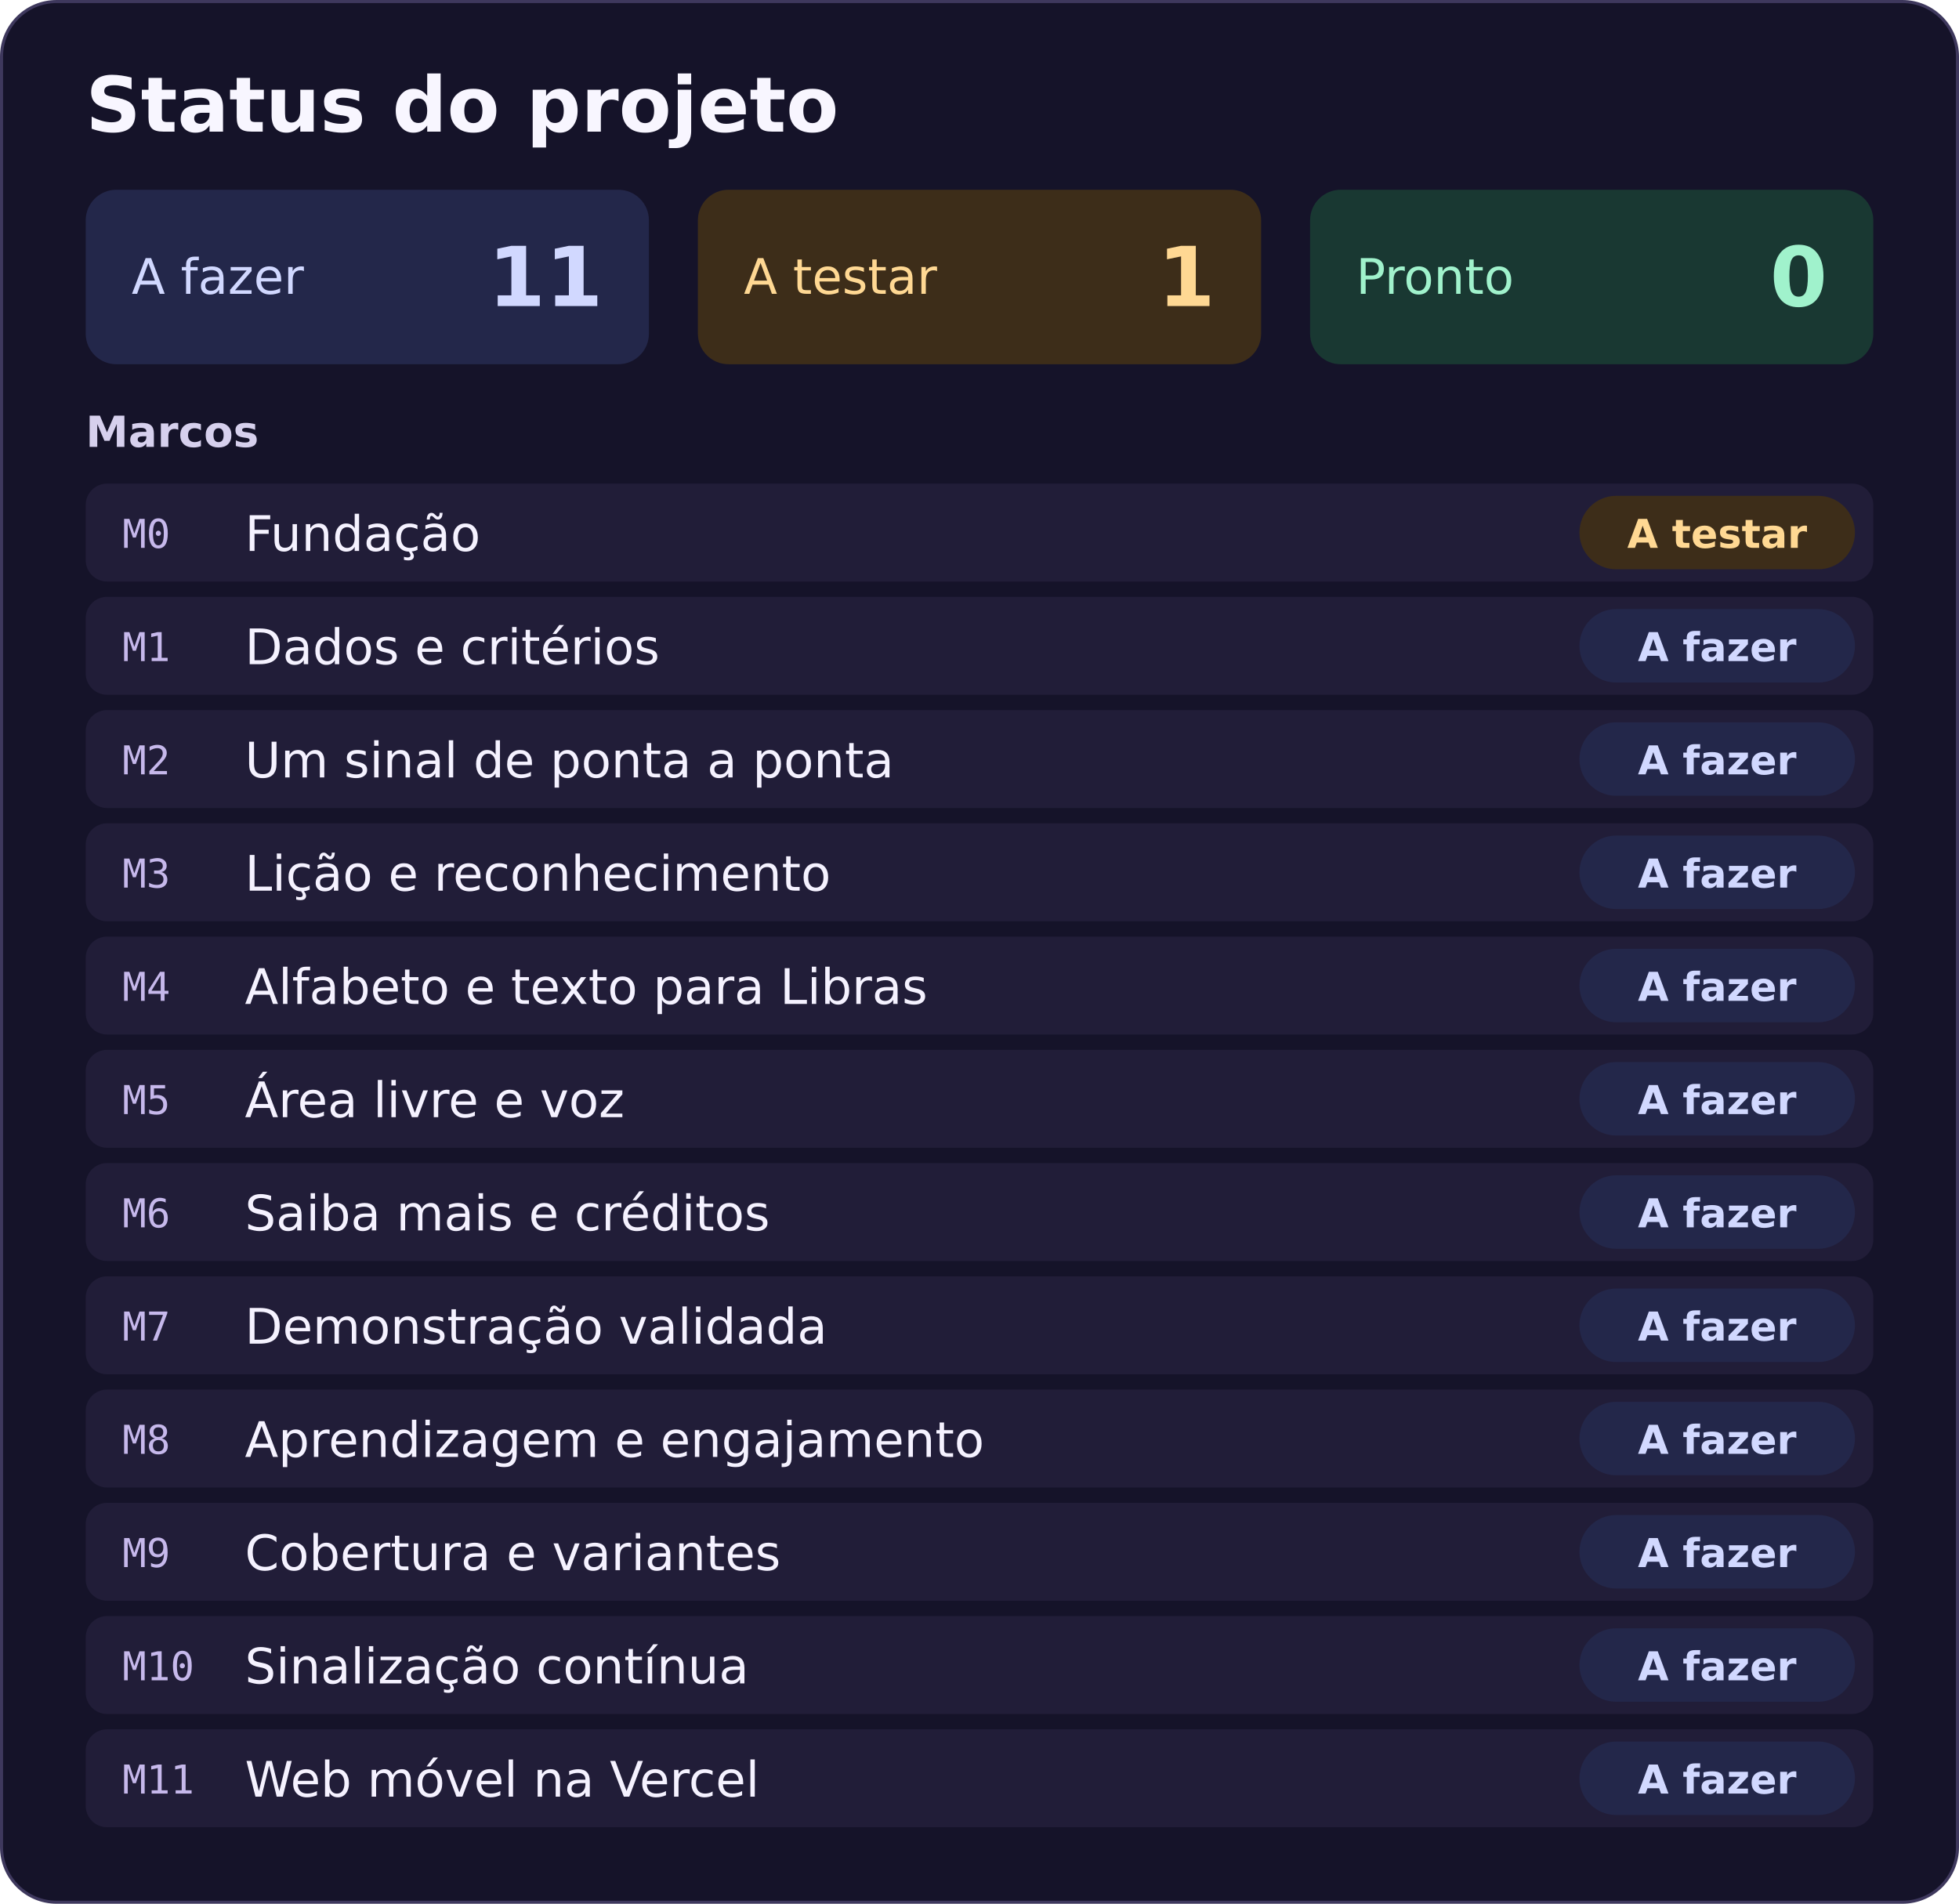
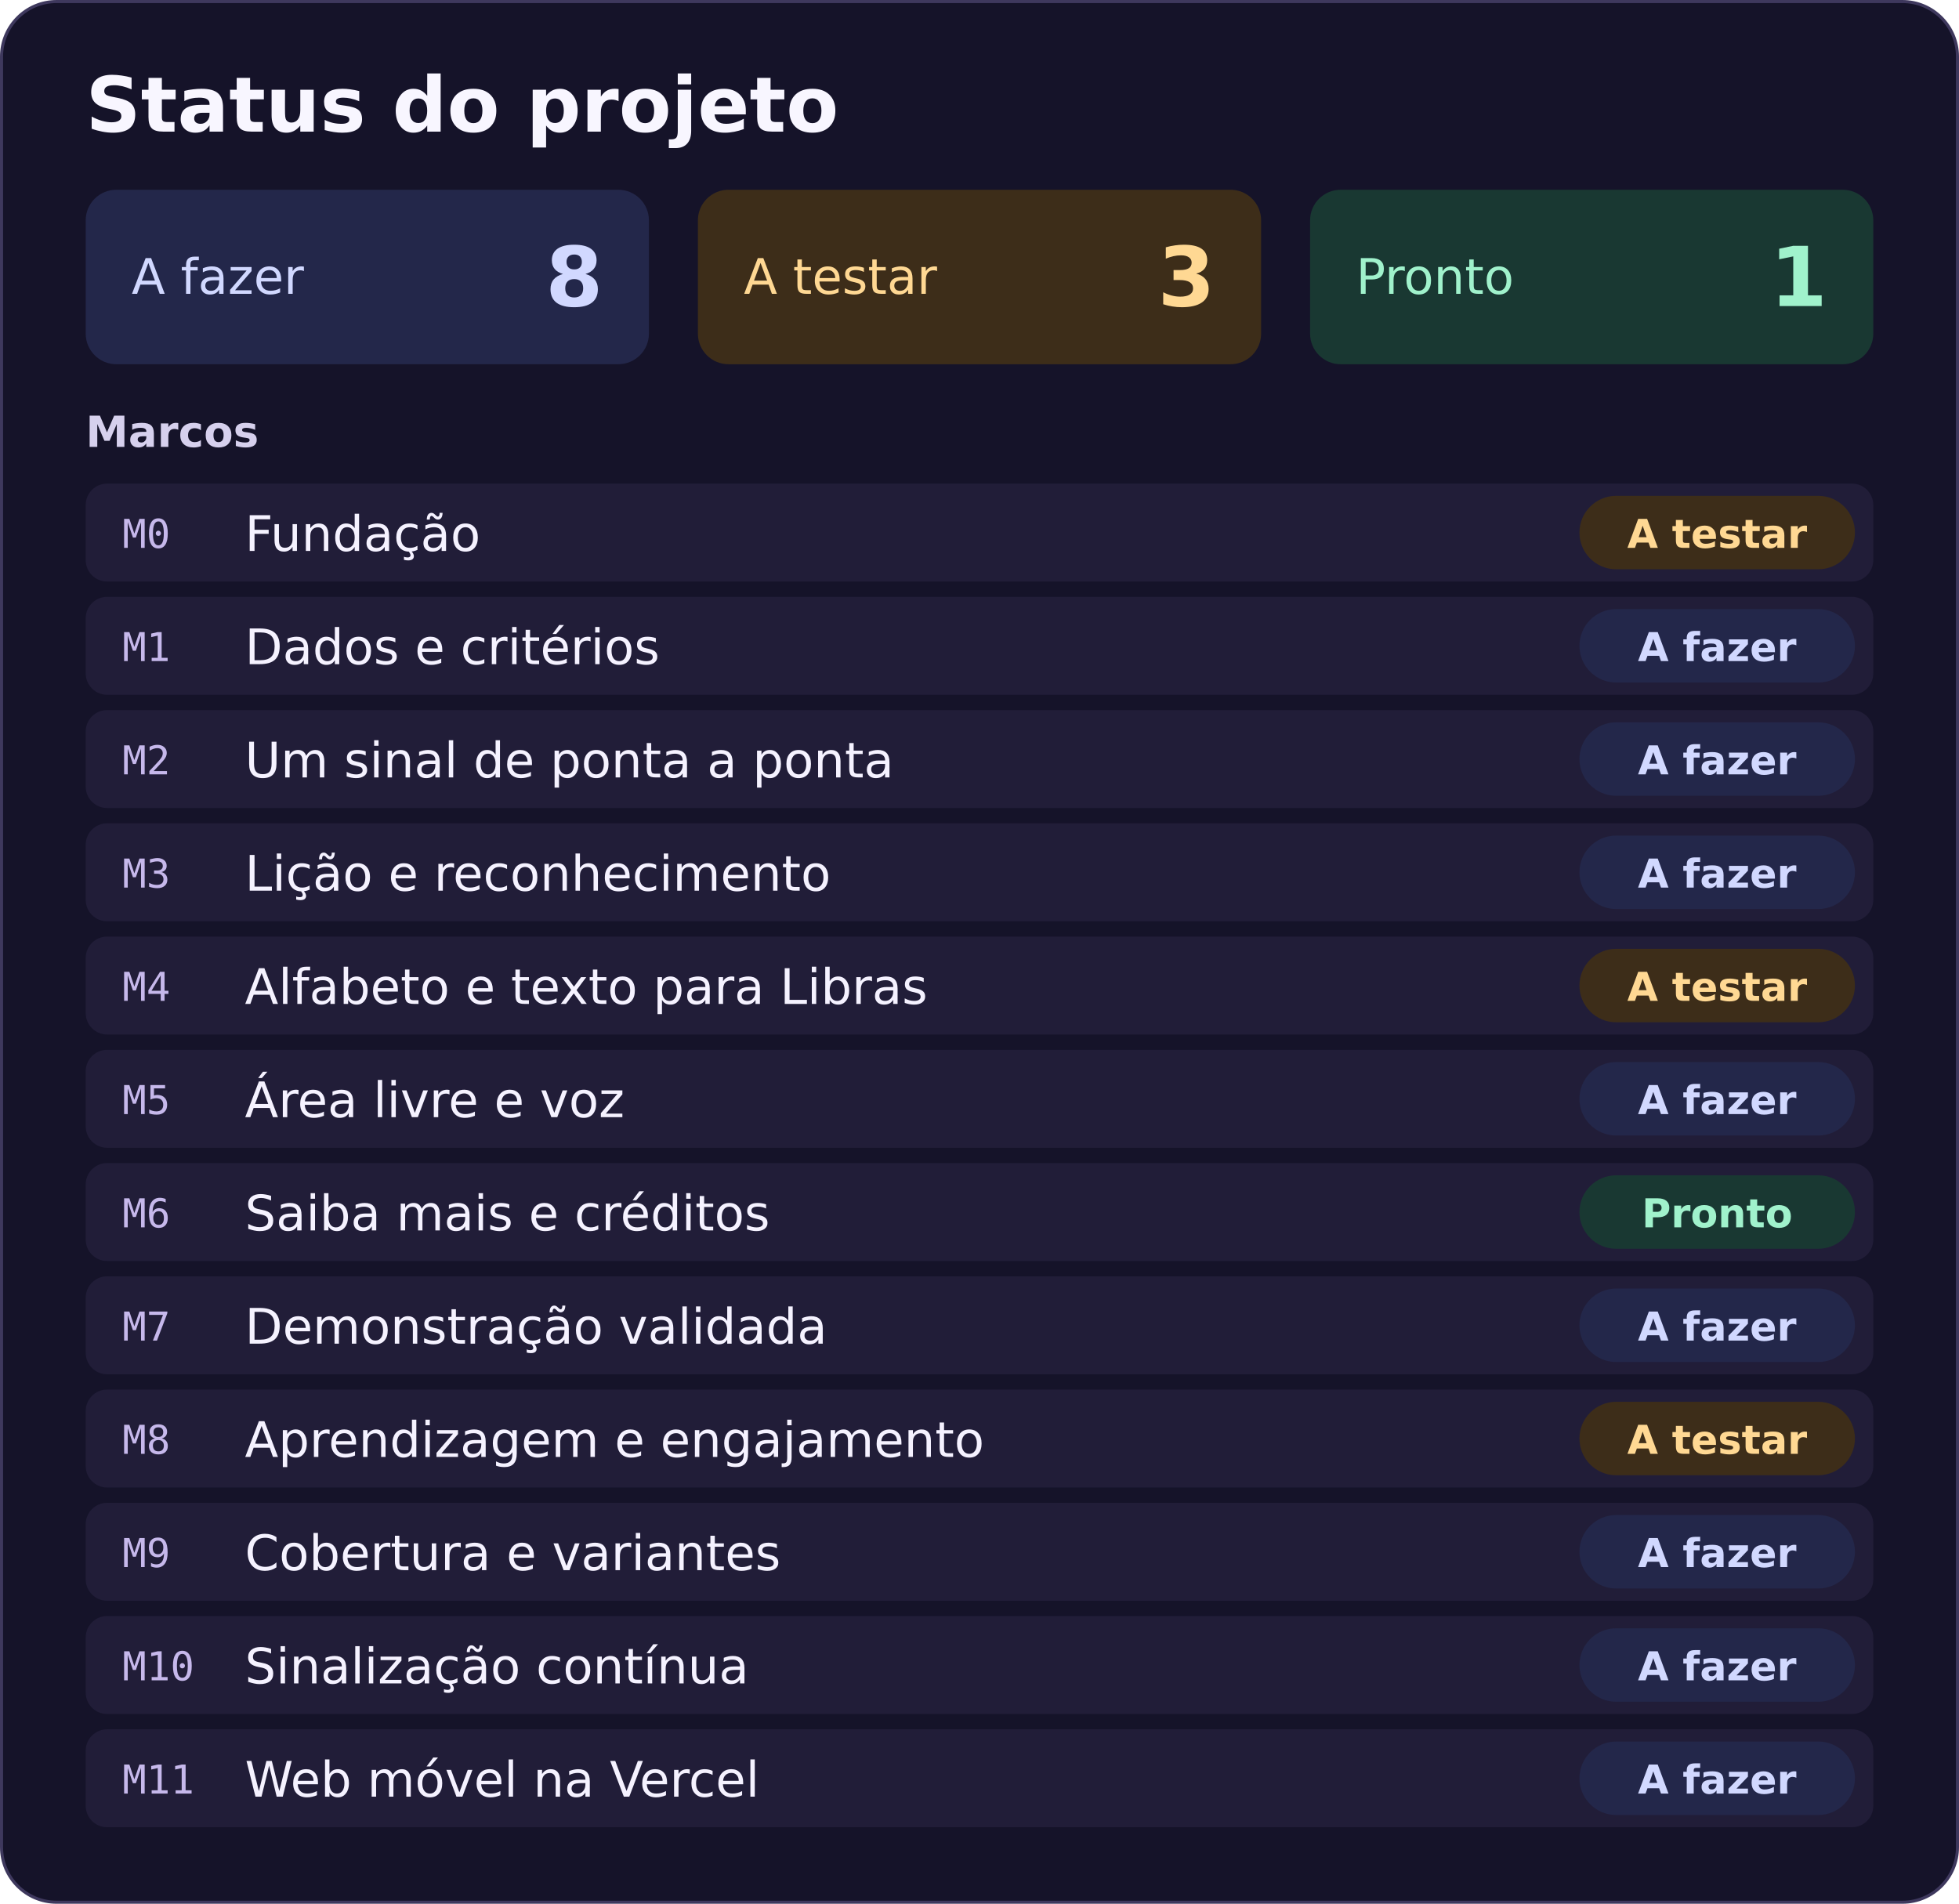
<svg xmlns="http://www.w3.org/2000/svg" width="640" height="622" viewBox="0 0 640 622" role="img" aria-labelledby="title description">
  <rect x="0.5" y="0.5" width="639" height="621" rx="18" fill="#151329" stroke="#3e385d" />
  <g font-family="system-ui, DejaVu Sans, sans-serif">
    <text x="28" y="43" fill="#f8f6ff" font-size="25" font-weight="700">Status do projeto</text>
    <rect x="28" y="62" width="184" height="57" rx="10" fill="#23274a" />
    <text x="43" y="96" font-size="16" fill="#d1d8ff">A fazer</text>
-     <text x="197" y="100" text-anchor="end" font-size="27" font-weight="700" fill="#d1d8ff">11</text>
+     <text x="197" y="100" text-anchor="end" font-size="27" font-weight="700" fill="#d1d8ff">8</text>
    <rect x="228" y="62" width="184" height="57" rx="10" fill="#3d2d19" />
    <text x="243" y="96" font-size="16" fill="#ffd893">A testar</text>
-     <text x="397" y="100" text-anchor="end" font-size="27" font-weight="700" fill="#ffd893">1</text>
+     <text x="397" y="100" text-anchor="end" font-size="27" font-weight="700" fill="#ffd893">3</text>
    <rect x="428" y="62" width="184" height="57" rx="10" fill="#193832" />
    <text x="443" y="96" font-size="16" fill="#a0f2cc">Pronto</text>
-     <text x="597" y="100" text-anchor="end" font-size="27" font-weight="700" fill="#a0f2cc">0</text>
+     <text x="597" y="100" text-anchor="end" font-size="27" font-weight="700" fill="#a0f2cc">1</text>
    <text x="28" y="146" fill="#d6d0ed" font-size="14" font-weight="600">Marcos</text>
    <rect x="28" y="158" width="584" height="32" rx="7" fill="#211d38" />
    <text x="40" y="179" fill="#c6b8eb" font-family="monospace" font-size="13">M0</text>
    <text x="80" y="180" fill="#f5f2ff" font-size="16">Fundação</text>
    <rect x="516" y="162" width="90" height="24" rx="12" fill="#3d2d19" />
    <text x="561" y="179" text-anchor="middle" fill="#ffd893" font-weight="600" font-size="13">A testar</text>
    <rect x="28" y="195" width="584" height="32" rx="7" fill="#211d38" />
    <text x="40" y="216" fill="#c6b8eb" font-family="monospace" font-size="13">M1</text>
    <text x="80" y="217" fill="#f5f2ff" font-size="16">Dados e critérios</text>
    <rect x="516" y="199" width="90" height="24" rx="12" fill="#23274a" />
    <text x="561" y="216" text-anchor="middle" fill="#d1d8ff" font-weight="600" font-size="13">A fazer</text>
    <rect x="28" y="232" width="584" height="32" rx="7" fill="#211d38" />
    <text x="40" y="253" fill="#c6b8eb" font-family="monospace" font-size="13">M2</text>
    <text x="80" y="254" fill="#f5f2ff" font-size="16">Um sinal de ponta a ponta</text>
    <rect x="516" y="236" width="90" height="24" rx="12" fill="#23274a" />
    <text x="561" y="253" text-anchor="middle" fill="#d1d8ff" font-weight="600" font-size="13">A fazer</text>
    <rect x="28" y="269" width="584" height="32" rx="7" fill="#211d38" />
    <text x="40" y="290" fill="#c6b8eb" font-family="monospace" font-size="13">M3</text>
    <text x="80" y="291" fill="#f5f2ff" font-size="16">Lição e reconhecimento</text>
    <rect x="516" y="273" width="90" height="24" rx="12" fill="#23274a" />
    <text x="561" y="290" text-anchor="middle" fill="#d1d8ff" font-weight="600" font-size="13">A fazer</text>
    <rect x="28" y="306" width="584" height="32" rx="7" fill="#211d38" />
    <text x="40" y="327" fill="#c6b8eb" font-family="monospace" font-size="13">M4</text>
    <text x="80" y="328" fill="#f5f2ff" font-size="16">Alfabeto e texto para Libras</text>
-     <rect x="516" y="310" width="90" height="24" rx="12" fill="#23274a" />
-     <text x="561" y="327" text-anchor="middle" fill="#d1d8ff" font-weight="600" font-size="13">A fazer</text>
+     <rect x="516" y="310" width="90" height="24" rx="12" fill="#3d2d19" />
+     <text x="561" y="327" text-anchor="middle" fill="#ffd893" font-weight="600" font-size="13">A testar</text>
    <rect x="28" y="343" width="584" height="32" rx="7" fill="#211d38" />
    <text x="40" y="364" fill="#c6b8eb" font-family="monospace" font-size="13">M5</text>
    <text x="80" y="365" fill="#f5f2ff" font-size="16">Área livre e voz</text>
    <rect x="516" y="347" width="90" height="24" rx="12" fill="#23274a" />
    <text x="561" y="364" text-anchor="middle" fill="#d1d8ff" font-weight="600" font-size="13">A fazer</text>
    <rect x="28" y="380" width="584" height="32" rx="7" fill="#211d38" />
    <text x="40" y="401" fill="#c6b8eb" font-family="monospace" font-size="13">M6</text>
    <text x="80" y="402" fill="#f5f2ff" font-size="16">Saiba mais e créditos</text>
-     <rect x="516" y="384" width="90" height="24" rx="12" fill="#23274a" />
-     <text x="561" y="401" text-anchor="middle" fill="#d1d8ff" font-weight="600" font-size="13">A fazer</text>
+     <rect x="516" y="384" width="90" height="24" rx="12" fill="#193832" />
+     <text x="561" y="401" text-anchor="middle" fill="#a0f2cc" font-weight="600" font-size="13">Pronto</text>
    <rect x="28" y="417" width="584" height="32" rx="7" fill="#211d38" />
    <text x="40" y="438" fill="#c6b8eb" font-family="monospace" font-size="13">M7</text>
    <text x="80" y="439" fill="#f5f2ff" font-size="16">Demonstração validada</text>
    <rect x="516" y="421" width="90" height="24" rx="12" fill="#23274a" />
    <text x="561" y="438" text-anchor="middle" fill="#d1d8ff" font-weight="600" font-size="13">A fazer</text>
    <rect x="28" y="454" width="584" height="32" rx="7" fill="#211d38" />
    <text x="40" y="475" fill="#c6b8eb" font-family="monospace" font-size="13">M8</text>
    <text x="80" y="476" fill="#f5f2ff" font-size="16">Aprendizagem e engajamento</text>
-     <rect x="516" y="458" width="90" height="24" rx="12" fill="#23274a" />
-     <text x="561" y="475" text-anchor="middle" fill="#d1d8ff" font-weight="600" font-size="13">A fazer</text>
+     <rect x="516" y="458" width="90" height="24" rx="12" fill="#3d2d19" />
+     <text x="561" y="475" text-anchor="middle" fill="#ffd893" font-weight="600" font-size="13">A testar</text>
    <rect x="28" y="491" width="584" height="32" rx="7" fill="#211d38" />
    <text x="40" y="512" fill="#c6b8eb" font-family="monospace" font-size="13">M9</text>
    <text x="80" y="513" fill="#f5f2ff" font-size="16">Cobertura e variantes</text>
    <rect x="516" y="495" width="90" height="24" rx="12" fill="#23274a" />
    <text x="561" y="512" text-anchor="middle" fill="#d1d8ff" font-weight="600" font-size="13">A fazer</text>
    <rect x="28" y="528" width="584" height="32" rx="7" fill="#211d38" />
    <text x="40" y="549" fill="#c6b8eb" font-family="monospace" font-size="13">M10</text>
    <text x="80" y="550" fill="#f5f2ff" font-size="16">Sinalização contínua</text>
    <rect x="516" y="532" width="90" height="24" rx="12" fill="#23274a" />
    <text x="561" y="549" text-anchor="middle" fill="#d1d8ff" font-weight="600" font-size="13">A fazer</text>
    <rect x="28" y="565" width="584" height="32" rx="7" fill="#211d38" />
    <text x="40" y="586" fill="#c6b8eb" font-family="monospace" font-size="13">M11</text>
    <text x="80" y="587" fill="#f5f2ff" font-size="16">Web móvel na Vercel</text>
    <rect x="516" y="569" width="90" height="24" rx="12" fill="#23274a" />
    <text x="561" y="586" text-anchor="middle" fill="#d1d8ff" font-weight="600" font-size="13">A fazer</text>
  </g>
</svg>
